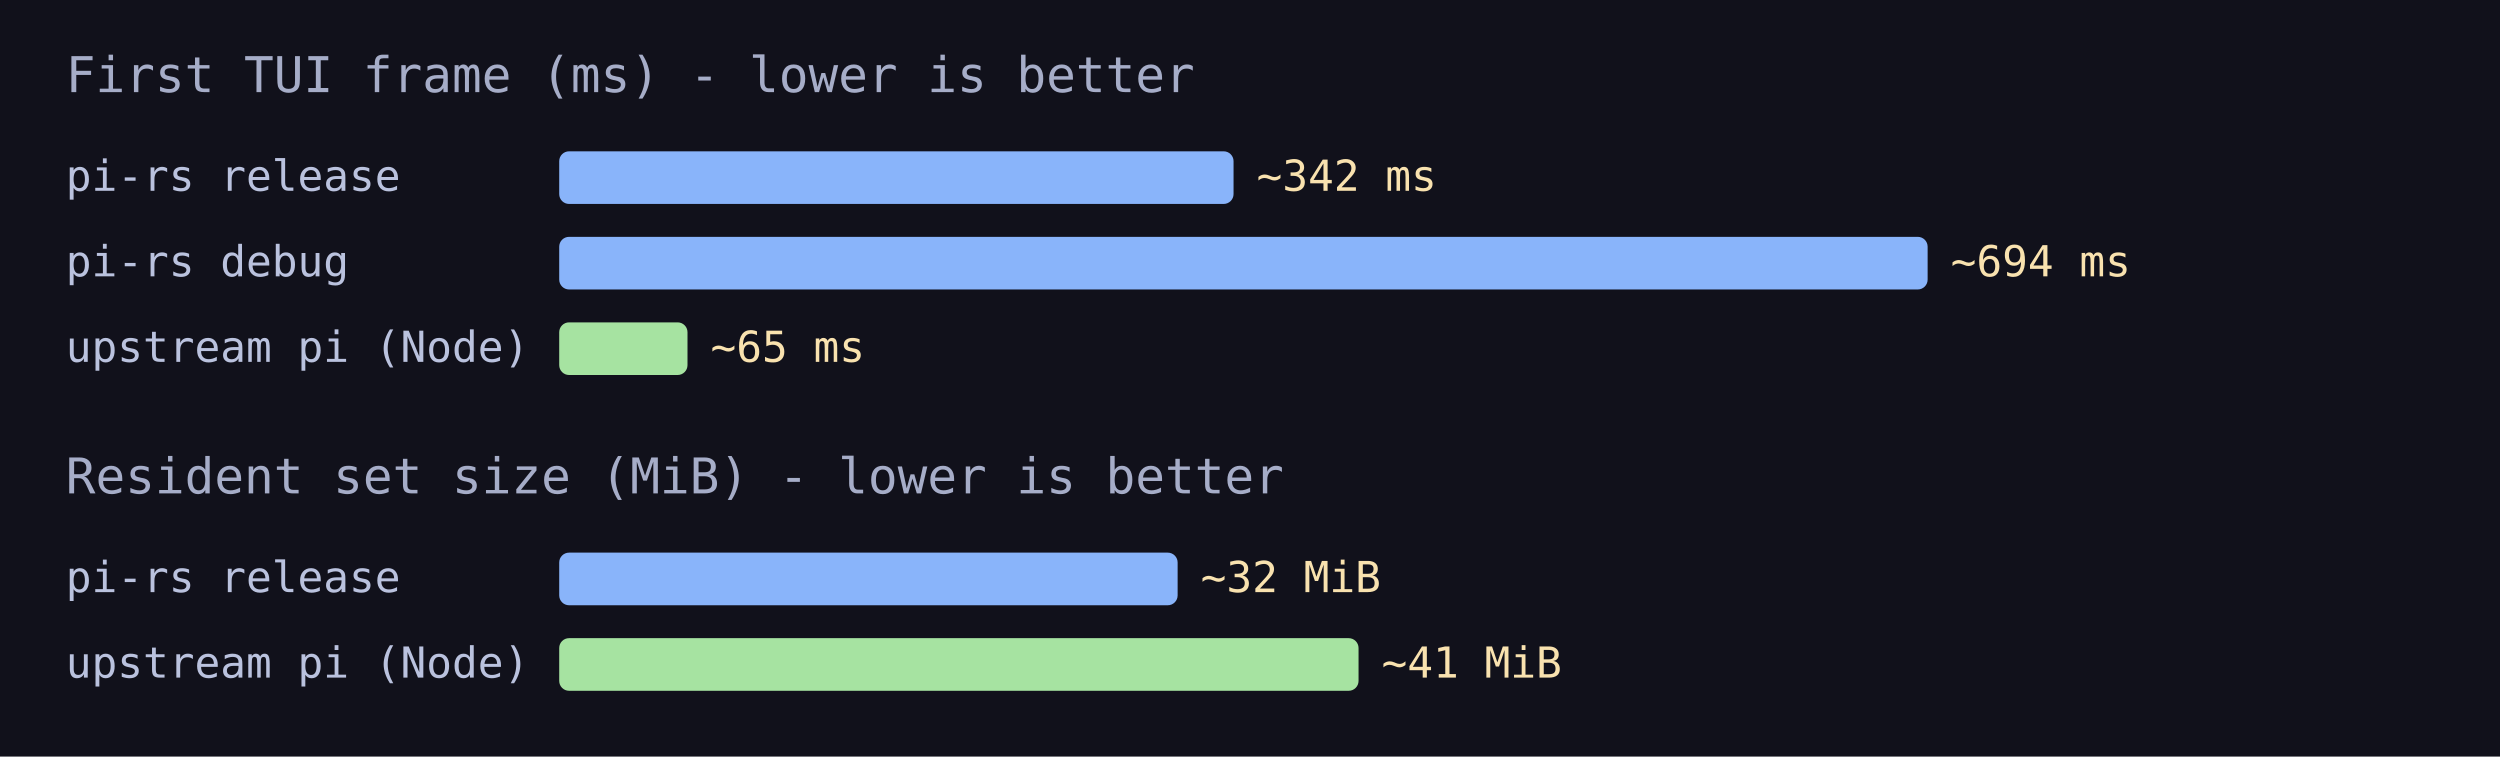
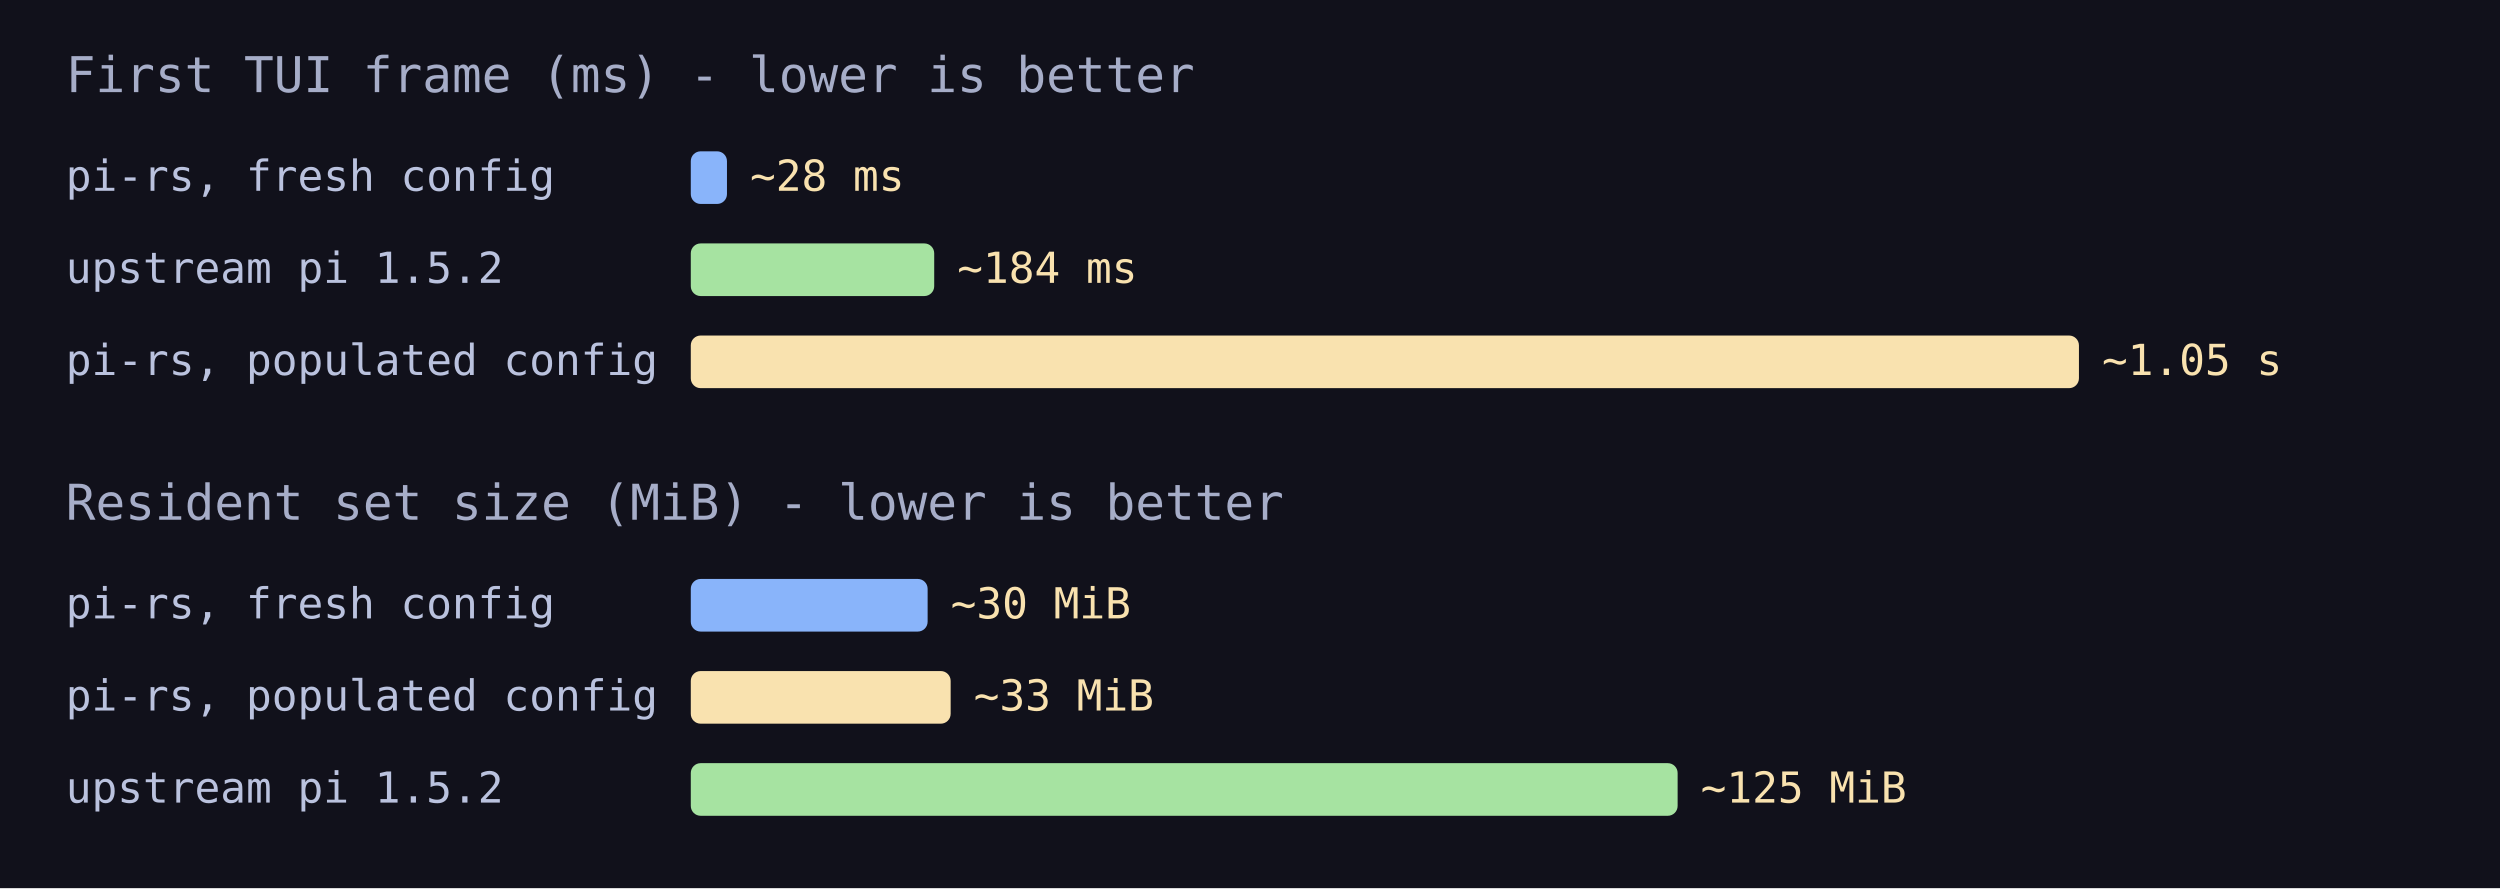
- <svg xmlns="http://www.w3.org/2000/svg" width="760" height="230" viewBox="0 0 760 230" role="img" aria-label="Startup and memory comparison">
+ <svg xmlns="http://www.w3.org/2000/svg" width="760" height="270" viewBox="0 0 760 270" role="img" aria-label="Startup and memory comparison against real upstream pi 1.5.2">
  <style>
    text { font-family: ui-monospace, SFMono-Regular, Menlo, monospace; font-size: 13px; fill: #cdd6f4; }
    .title { font-size: 15px; fill: #a6adc8; }
    .bar { fill: #89b4fa; }
-     .bar2 { fill: #a6e3a1; }
+     .bar2 { fill: #f9e2af; }
+     .bar3 { fill: #a6e3a1; }
    .label { fill: #bac2de; }
    .value { fill: #f9e2af; }
  </style>
-   <rect width="760" height="230" fill="#11111b" />
+   <rect width="760" height="270" fill="#11111b" />
  <text x="20" y="28" class="title">First TUI frame (ms) - lower is better</text>
-   <text x="20" y="58" class="label">pi-rs release</text>
-   <rect x="170" y="46" width="205" height="16" class="bar" rx="3" />
-   <text x="382" y="58" class="value">~342 ms</text>
-   <text x="20" y="84" class="label">pi-rs debug</text>
-   <rect x="170" y="72" width="416" height="16" class="bar" rx="3" />
-   <text x="593" y="84" class="value">~694 ms</text>
-   <text x="20" y="110" class="label">upstream pi (Node)</text>
-   <rect x="170" y="98" width="39" height="16" class="bar2" rx="3" />
-   <text x="216" y="110" class="value">~65 ms</text>
-   <text x="20" y="150" class="title">Resident set size (MiB) - lower is better</text>
-   <text x="20" y="180" class="label">pi-rs release</text>
-   <rect x="170" y="168" width="188" height="16" class="bar" rx="3" />
-   <text x="365" y="180" class="value">~32 MiB</text>
-   <text x="20" y="206" class="label">upstream pi (Node)</text>
-   <rect x="170" y="194" width="243" height="16" class="bar2" rx="3" />
-   <text x="420" y="206" class="value">~41 MiB</text>
+   <text x="20" y="58" class="label">pi-rs, fresh config</text>
+   <rect x="210" y="46" width="11" height="16" class="bar" rx="3" />
+   <text x="228" y="58" class="value">~28 ms</text>
+   <text x="20" y="86" class="label">upstream pi 1.5.2</text>
+   <rect x="210" y="74" width="74" height="16" class="bar3" rx="3" />
+   <text x="291" y="86" class="value">~184 ms</text>
+   <text x="20" y="114" class="label">pi-rs, populated config</text>
+   <rect x="210" y="102" width="422" height="16" class="bar2" rx="3" />
+   <text x="639" y="114" class="value">~1.05 s</text>
+   <text x="20" y="158" class="title">Resident set size (MiB) - lower is better</text>
+   <text x="20" y="188" class="label">pi-rs, fresh config</text>
+   <rect x="210" y="176" width="72" height="16" class="bar" rx="3" />
+   <text x="289" y="188" class="value">~30 MiB</text>
+   <text x="20" y="216" class="label">pi-rs, populated config</text>
+   <rect x="210" y="204" width="79" height="16" class="bar2" rx="3" />
+   <text x="296" y="216" class="value">~33 MiB</text>
+   <text x="20" y="244" class="label">upstream pi 1.5.2</text>
+   <rect x="210" y="232" width="300" height="16" class="bar3" rx="3" />
+   <text x="517" y="244" class="value">~125 MiB</text>
</svg>
